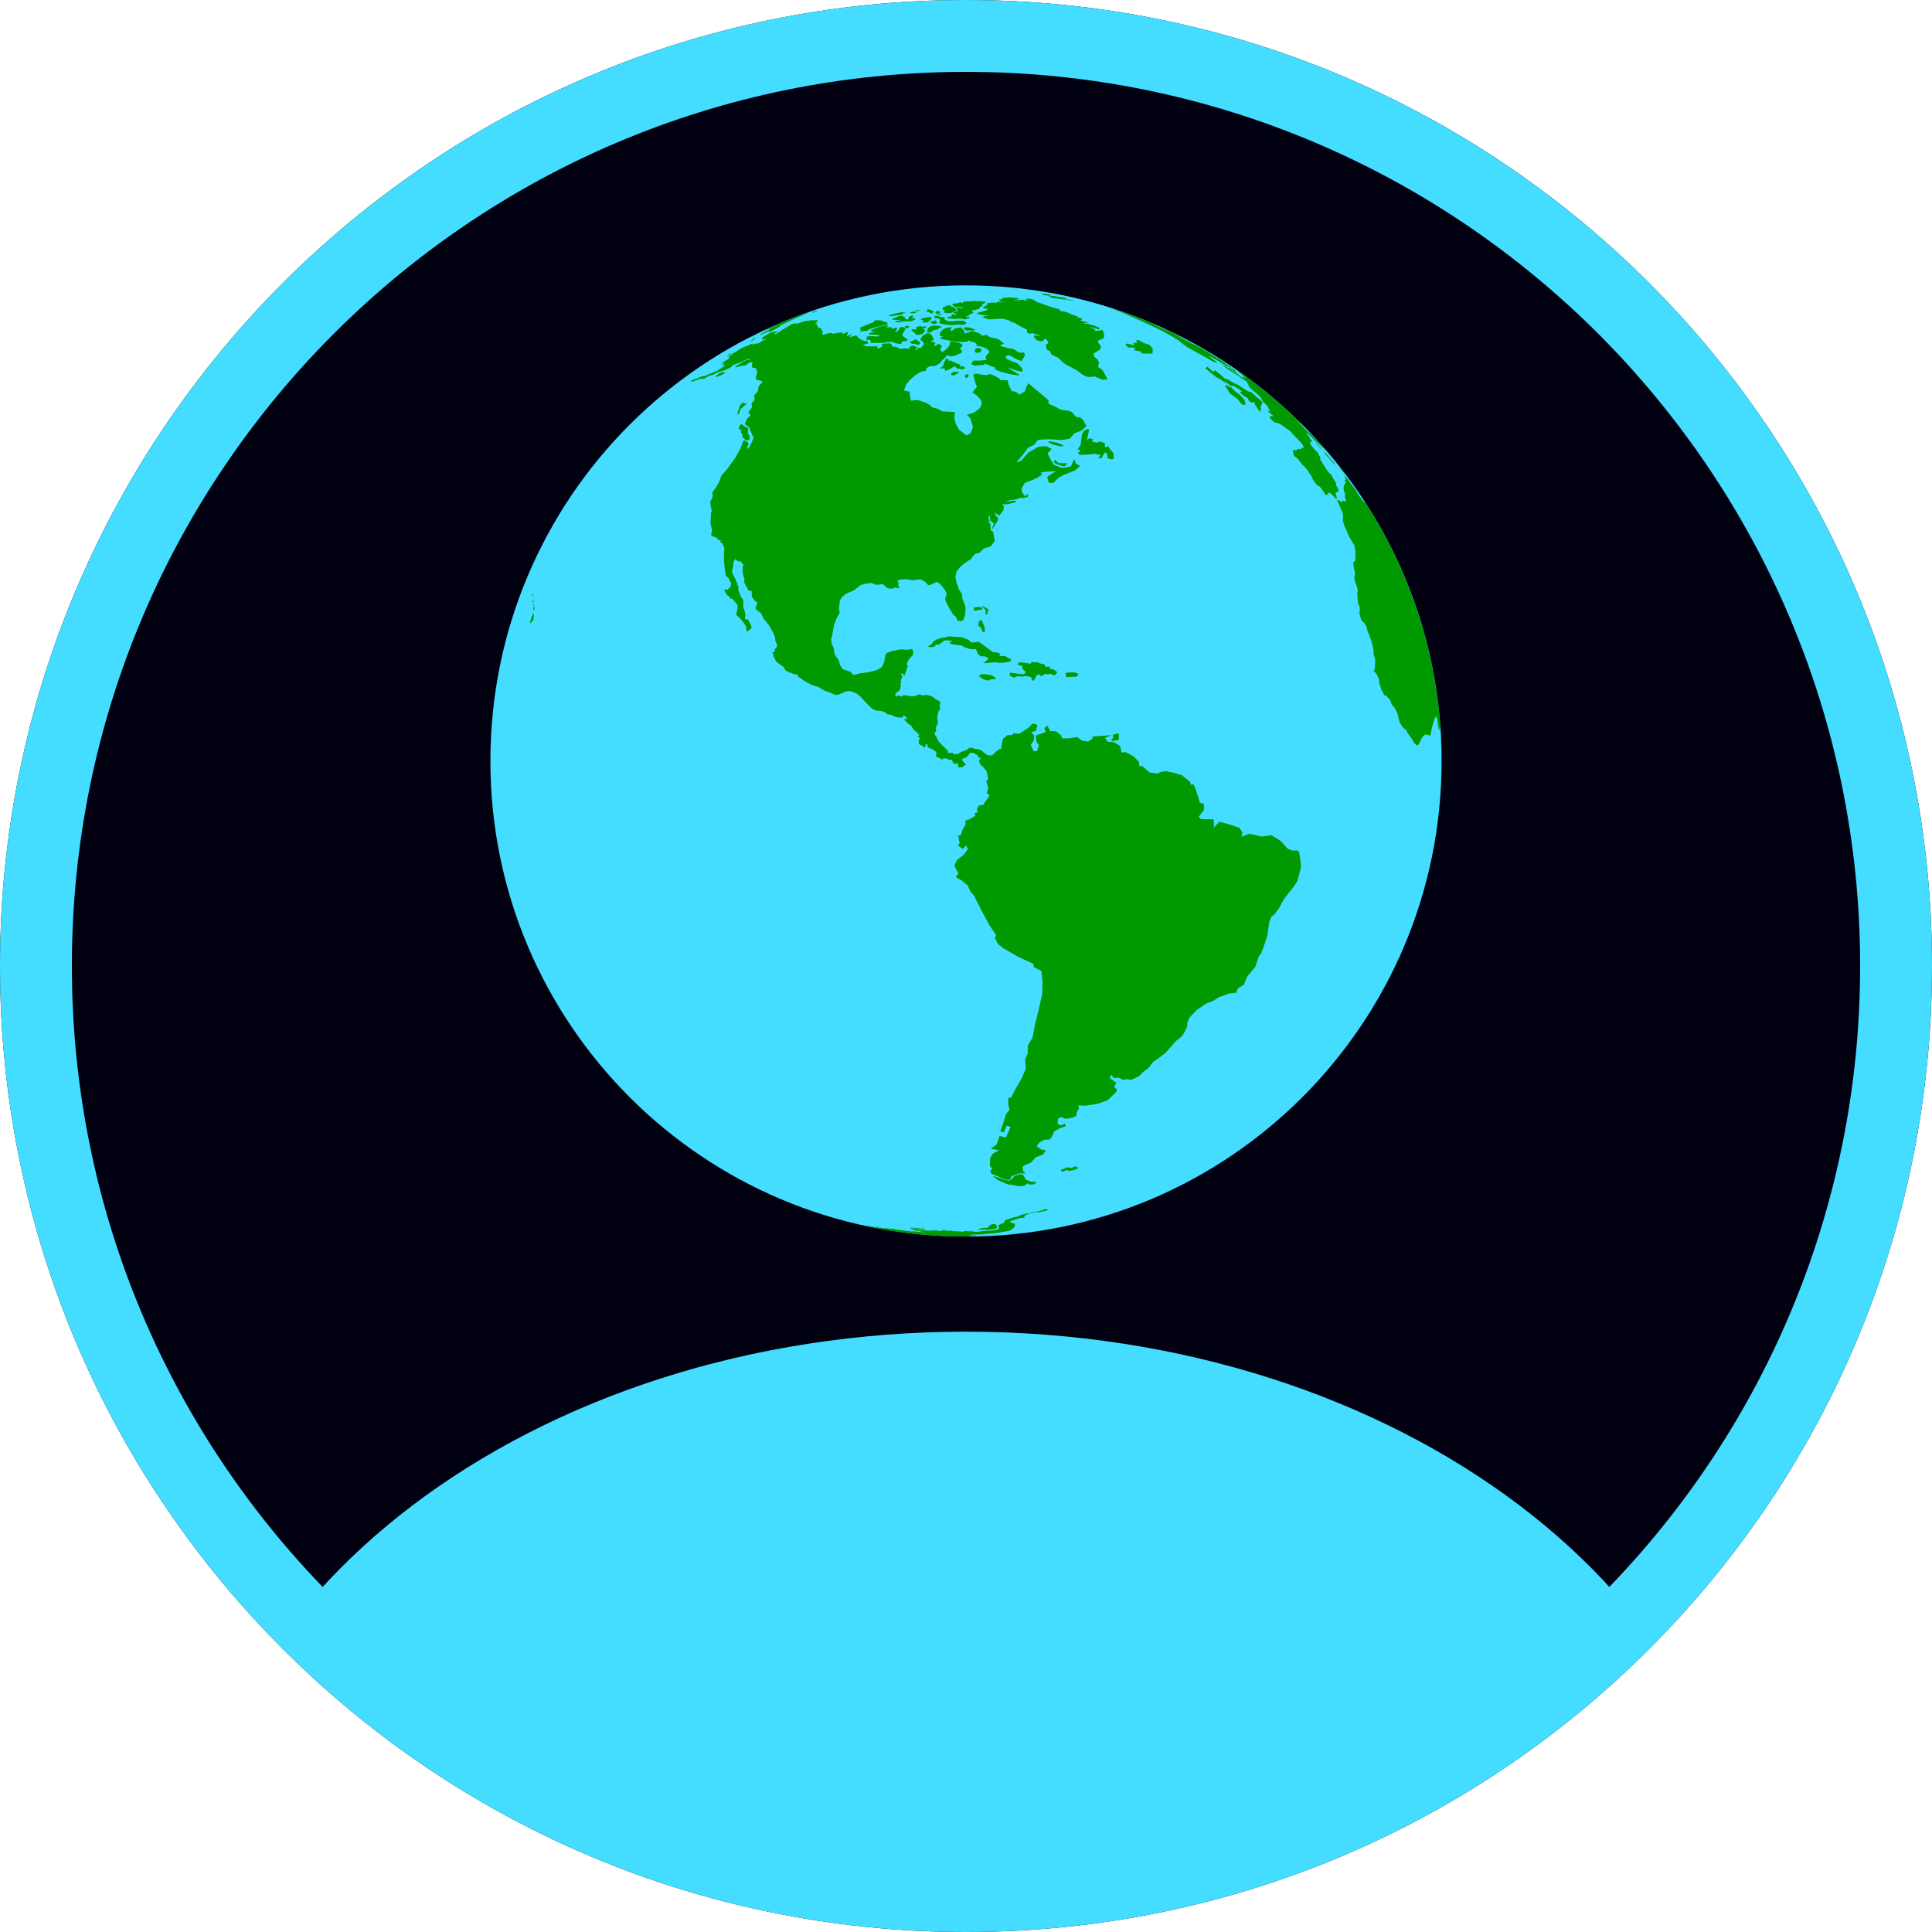
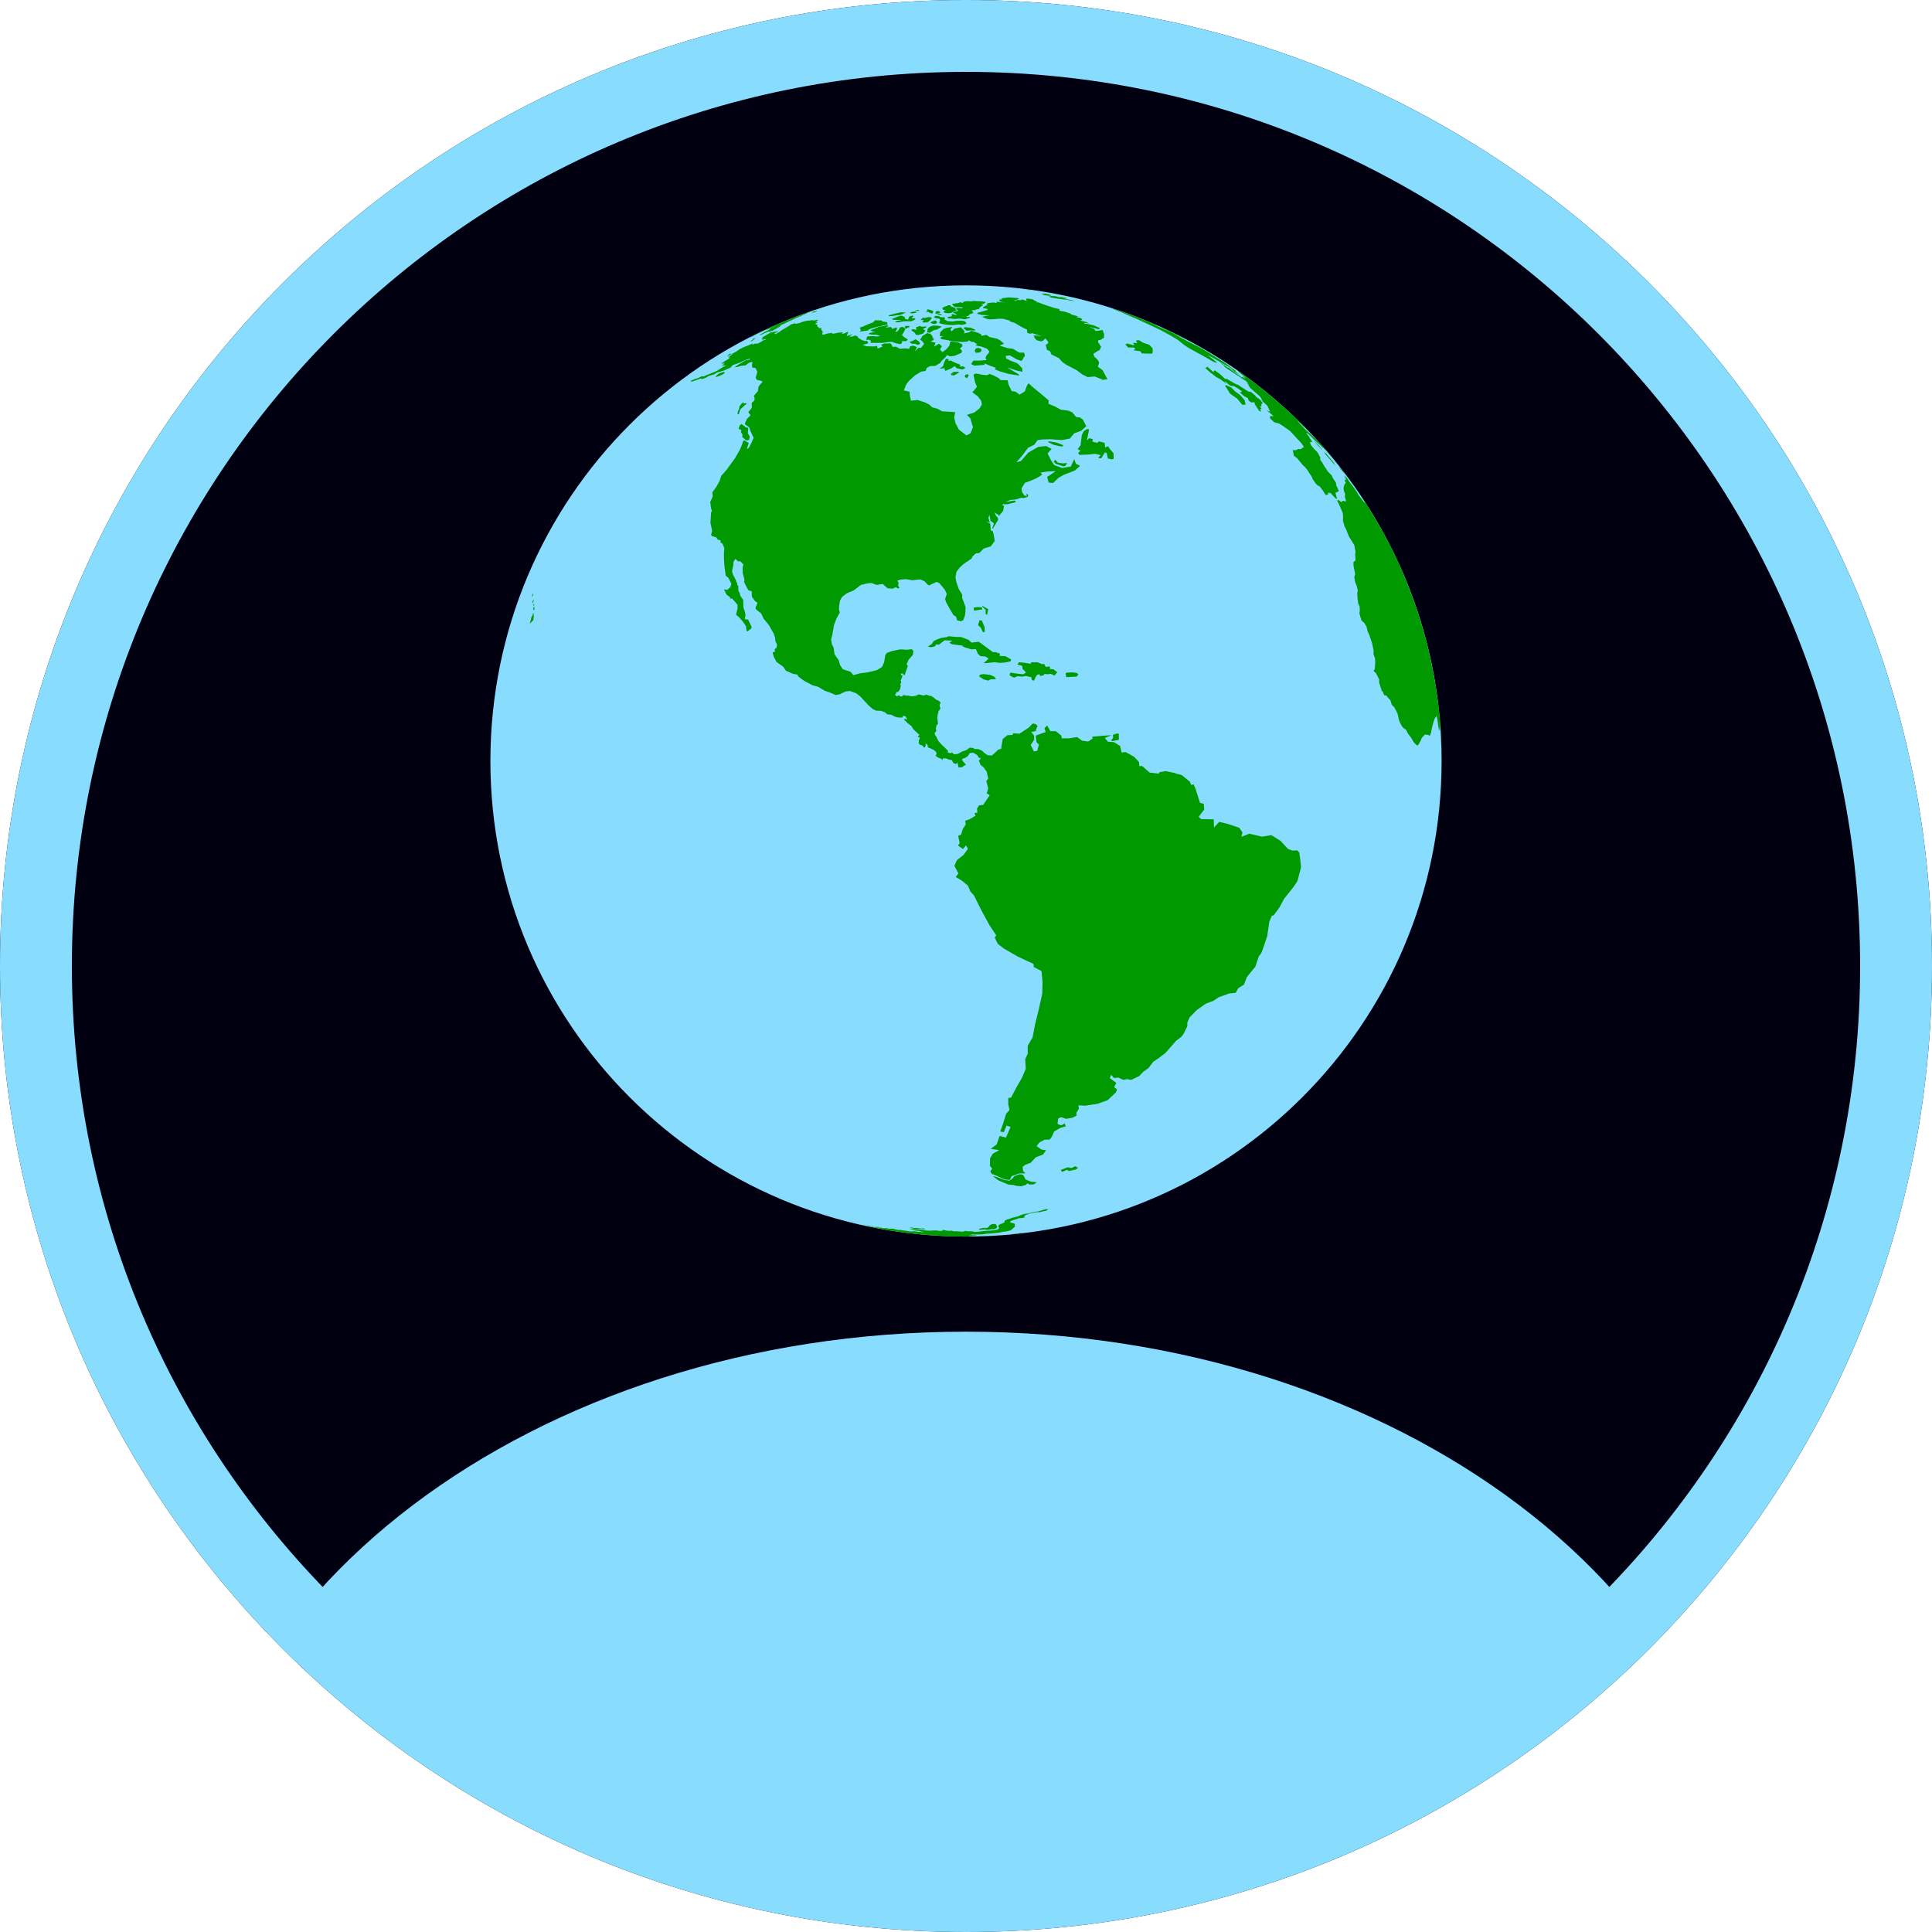
<svg xmlns="http://www.w3.org/2000/svg" viewBox="55 55 914 914">
  <clipPath id="inside-ring">
    <circle cx="512" cy="512" r="440" />
  </clipPath>
  <circle cx="512" cy="512" r="457" fill="#000010" />
-   <ellipse cx="512" cy="965" rx="370" ry="280" fill="#44ddff" clip-path="url(#inside-ring)" />
-   <circle cx="512" cy="512" r="440" fill="none" stroke="#44ddff" stroke-width="34" />
-   <circle cx="512" cy="415" r="225" fill="#44ddff" />
+   <ellipse cx="512" cy="965" rx="370" ry="280" fill="#88ddff" clip-path="url(#inside-ring)" />
+   <circle cx="512" cy="512" r="440" fill="none" stroke="#88ddff" stroke-width="34" />
+   <circle cx="512" cy="415" r="225" fill="#88ddff" />
  <path d="M525.6,639.5L524.7,639.6L523.9,639.7L522.9,639.7L521.5,639.8L521.1,639.8L521.1,639.8L521,639.7L522.4,639.7L523.7,639.7L524.7,639.6L525.4,639.5ZM528.4,639.4L528.1,639.4L528,639.4L528.8,639.4L530.5,639.2L531.7,639.1L532.9,639L533.9,638.8L535,638.7L536.2,638.5L536.6,638.5L538.1,638.3L538.6,638.3L538.6,638.3L538.5,638.4L537.3,638.5L536.4,638.7L535.3,638.8L534.8,638.8L534.8,638.8ZM469.9,635.3L471.4,635.6L472,635.6L472.3,635.7L472.2,635.8L470.8,635.6L469.1,635.3L468.5,635.1ZM466.3,634.8L468.6,635.3L468,635.2L466.7,635L464.9,634.6L464.9,634.6ZM489.3,636L490.7,636.2L491.9,636.1L493.1,636.6L492.2,636.5L490.9,636.4L489.4,636.3L488,636.3L486.6,636.1L485.4,635.8L485.9,635.7L487.5,635.9ZM526.7,635.6L526.5,636L526,636.2L525.4,636.5L523.9,636.6L522.5,636.8L521,636.8L521.8,636.5L520.3,636.7L518.9,636.8L518.1,636.6L518.2,636.3L519.7,636L520.6,635.9L522,635.9L522.6,635.5L522.9,635.2L523.3,634.6L524.4,634.1L525.7,634L526.2,634.3L526.3,634.6L526.6,635L526.7,635.3ZM462.1,634.4L462,634.4L462,634.3L462,634.3L462.7,634.5L463.3,634.6L463.9,634.7L465.3,635L466.1,635.1L466.6,635.2L467.9,635.4L469.2,635.6L470.2,635.7L471.3,635.9L472.5,636L473.5,636.1L473.7,636L474.3,636L475.9,636.3L476.6,636.3L476.8,636.2L478,636.4L479.1,636.7L480.3,636.9L480.6,636.8L482.4,637.1L483.9,637.3L485.4,637.5L486.5,637.6L487.4,637.5L488.9,637.7L490.3,637.8L491.9,638L491.8,637.8L490.7,637.6L489.8,637.3L488.4,637.2L487.3,637L486.5,636.7L485,636.2L486,636.3L487.5,636.5L488.8,636.5L490.3,636.7L491.8,636.9L492.6,637.1L494.2,637.2L495.4,637.2L496.7,637.1L498,637.1L499.3,637.3L500.7,637.3L501.2,636.8L502.4,637.1L503.8,637.3L505.1,637.2L506.2,637.5L507.7,637.5L509.1,637.6L510.4,637.7L511.2,637.5L511.7,637.3L512.8,637.5L514.3,637.5L515.4,637.6L516.1,637.8L517.6,637.7L518.8,637.6L520,637.4L521.4,637.3L523.1,637.2L524.6,637.1L525.9,636.9L526.8,636.7L527.4,636.4L527.6,636.1L527.6,635.8L527.4,635.5L527.3,635.2L527.3,635L527.5,634.6L527.9,634.3L528.8,633.9L529.7,633.6L530.2,633.2L530.3,632.8L530.4,632.4L531.5,631.9L532.6,631.6L533.9,631.1L535.2,630.8L536.7,630.4L537.8,629.9L538.9,629.5L540.2,629.2L541.8,629L543.1,628.6L544.5,628.3L546,628.1L547.5,627.7L548.8,627.3L550.2,627L550.8,627.3L549.8,627.8L547.8,628.2L546.8,628.5L545.8,628.4L544.4,628.6L543,628.9L541.6,629.3L540.5,629.7L539.8,630.1L539.5,630.5L539.9,630.9L538.6,631.2L537.1,631.3L536,631.7L534.8,632.1L533.5,632.5L532.9,632.9L533,633.3L533.5,633.5L534.4,633.7L535.1,634L535.2,634.3L535.1,634.6L535,634.9L535.2,635.1L535.1,635.4L534.2,636.1L534.1,636.3L533.7,636.6L533.5,636.8L532.7,637.2L531.7,637.4L530.7,637.6L529.2,637.8L528.4,638L527.4,638.2L525.6,638.4L524.2,638.5L522.9,638.6L521.5,638.7L520.5,638.9L519,639L517.5,639L516,639L514.5,639L514.7,639.2L516,639.2L516.8,639.3L517.2,639.4L516.2,639.5L514.8,639.5L513.6,639.5L513.5,639.6L513.5,639.7L514.3,639.8L514.3,639.8L515.1,639.9L516.4,639.9L517.4,639.9L518.1,639.9L519,639.9L520.2,639.8L521,639.8L521,639.8L513.2,640L505.3,639.9L497.5,639.5L489.6,638.9L481.8,638L474.1,636.8L466.4,635.3ZM542.1,638L543.7,637.7L544.6,637.6L546,637.4L547.6,637.2L549.2,636.9L550.7,636.6L552.4,636.3L553.7,636.1L554.8,635.9L555.5,635.8L555.7,635.7L555.7,635.7L547.9,637.1ZM540.2,613L542.6,614L545.5,614.3L544.1,615.3L542,615.4L541.2,614.8L540.2,615.6L538.1,616.2L535.8,616L534.4,615.6L532.1,615.4L529.6,614.4L527.5,613.5L524.6,611.4L526.5,611.8L529.5,613L532.4,613.6L533.8,612.7L534.9,611.4L537.3,610.5L538.9,610.7L539.5,611.6ZM563.7,606.7L565,607.5L563.9,608.3L560.5,609L559.9,608.4L557.5,609.4L556.8,608.5L560.2,607.2L561.9,607.6ZM584.3,405L581.3,405.6L580.6,405.3L581.6,404.1L581.5,402.6L583.5,402L584.3,402.1ZM565.2,374.1L564.3,375.1L561.6,375.2L559.5,375.4L559.1,373.7L559.6,373.2L562.6,373.1L564.5,373.4ZM523.6,376.4L522.5,377L520.3,376.4L518.2,375L518.6,374.2L520.2,373.9L521.1,374L523.6,374.3L525.6,375.3L526.2,376.3ZM539.3,368.5L542.5,369L543,368.3L545.8,368.3L548,369.2L549,369.1L549.7,370.5L551.7,370.3L551.7,371.5L553.3,371.6L555.2,373L553.9,374.6L552.1,373.8L550.5,374L549.2,373.8L548.6,374.5L547.2,374.8L546.6,373.9L545.4,374.5L544.1,377.1L543.1,376.6L542.9,375.4L540.4,374.8L538.6,375.1L536.4,374.9L534.7,375.6L532.6,374.5L532.9,373.2L536.3,373.7L539.1,374L540.4,373.1L538.7,371.4L538.6,370L536.3,369.4L537.1,368.3ZM306.1,349.5L305.8,350.1L305.7,349.4L306.1,348.4L306.4,347L306.6,346.6L307,346.1L307.1,345.3L307.3,345L307.4,345.1L307.5,345.9L307.6,346.3L307.5,346.9L307.3,348.3L307.2,348.5L306.6,349.1ZM307.6,343.5L307.2,343.6L307.4,342.7L307.4,342.4L307.5,342.1L307.7,341.9L307.8,342.4L307.9,343.1ZM307.8,341.2L307.6,341.6L307.2,341.2L307.4,340.8ZM307.2,340.2L307.1,340.4L307.1,340.3L306.9,340L307.1,339.1L307.1,339L307.5,338.6L307.5,338.9ZM307,337L306.7,337.3L306.8,336.4L306.9,336.2L307.2,335.9L307.3,336.1ZM513.2,357.7L514.6,359L518,358.6L519.3,359.5L522.4,361.8L524.7,363.5L525.9,363.5L528.1,364.2L527.9,365.3L530.6,365.4L533.4,367L533,367.9L530.6,368.4L528.1,368.6L525.6,368.3L520.3,368.8L522.7,366.6L521.2,365.6L518.8,365.4L517.6,364.3L516.7,362.1L514.6,362.2L511.2,361.2L510.1,360.4L505.4,359.8L504.1,359.1L505.5,358.1L501.9,357.9L499.3,359.9L497.8,359.9L497.3,360.8L495.4,361.2L493.9,360.9L495.8,359.7L496.7,358.3L498.3,357.5L500.2,356.8L502.9,356.4L503.8,356L506.9,356.3L509.8,356.4ZM520.9,353.9L520,354.1L519,351.9L517.7,350.8L518.4,348.4L519.5,348.6L520.8,351.7ZM519.7,343.3L515.8,343.9L515.6,342.5L517.2,342.2L519.5,342.3ZM522.5,343.2L522,345.9L521.3,345.4L521.3,343.5L519.7,342L519.7,341.6ZM687.9,274.8L689.9,277.3L690.6,278.2L691.9,279.9L691.2,279L691,278.9L690.1,278L688.8,276.3L688.8,276.1L688.3,275.3ZM681.3,268.5L683.1,270.4L686.4,274.4L686.2,274.4L687,275.6L686.4,274.9L683.3,271.3L681.8,269.7L682,269.7ZM678.8,265.7L680.8,268L680.3,267.6L678.5,265.8L677.5,264.6L676.5,263.3ZM555.5,273.9L557.5,274.2L559.9,274.1L559,275.4L558.1,275.6L554.4,274.4L553.5,273.4L554.2,272.5ZM558,266.1L556.8,266.2L553.4,265.4L550.7,264.1L551.5,263.8L554.9,264.4L557.8,265.5ZM409.4,263.1L408.1,263.4L406.1,261.7L406.3,260.6L405.5,259.4L405.8,258.6L404.4,257.8L405,256.2L405.7,255.6L406.9,256.4L407.6,257L409,257.5L408.9,258.6L408.8,260L409.7,261.5ZM569.7,260.8L569.2,263.4L570.3,262.3L572.1,262.8L571.7,263.9L574.1,264.5L574.9,263.8L577.6,264.5L577.8,266.7L579.2,266.1L580.2,267.6L581.8,269.4L581.9,272.1L580.9,272.3L579.1,271.9L578.6,269.4L577.7,269L576,271.8L574.5,271.8L575.7,270.3L573.1,269.7L570.5,270L565.7,270.2L565,269.3L566.2,268.2L564.8,267.5L566.2,265.6L566.8,260.8L567.6,259.1L569.1,258L570.2,258.1L570.1,258.9ZM406.9,245.8L408.4,245.8L405.2,248.7L404.5,251L403.9,250.9L404.1,249.6L404.7,248.3L404.8,247.3L405.7,246.1L406.6,245.3ZM643.8,244.3L644.3,246.4L642.7,246.5L640.3,243.6L636.9,241.2L635.5,238.9L634.6,237.6L635.1,237.2L637.6,238.4L639.4,240.2L641.7,241.9ZM638.9,230.3L641.6,232.3L639.9,231.4L638.5,230.5L637.4,229.3ZM395.2,232.9L393.4,233.4L393.9,232.7L395.3,231.6L396.9,231.1L397.7,230.9L397.9,231.2L397.2,232ZM626.1,228.4L629.1,231.1L629.2,230.5L629.7,230.2L632.2,232L634.6,234.3L635.3,234.2L639.8,236.8L640.6,237L644.4,239.5L645.8,240.3L646.8,240.4L648.7,242L649.4,242.9L651.1,244L652.4,245.7L651.8,246.1L651.7,247.4L650.9,247L651.9,248.5L651,248.5L651.7,249.7L650.7,249.4L648.6,246.2L648.5,245.3L647,245.4L645.7,244.5L645.4,243.4L643.4,242.3L641.5,240.6L642.7,240.3L640.9,238.9L638.6,237.6L637.4,237.6L636.4,237L635.2,235.9L634.2,235.3L635.3,236.6L632.3,234.4L630.4,233.4L627.3,231L625.1,229L625.8,228.9ZM399.5,223.4L398.9,223.6L399.5,223L400.3,222.3L401,222.3L400.8,222.6ZM513.3,232.6L512.6,233.8L511.8,233.6L511.3,232.9L511.4,232.8L512.1,232.1L512.9,232.1ZM508.6,231.3L506.4,232.6L505.1,232.5L504.8,231.9L506.2,230.9L508.6,230.9ZM412.6,214.7L411.9,215.2L412.3,215.1L411.4,215.8L410.9,216.3L410.5,216.4L409.8,216.6L410.5,216.1L411.2,215.7L411,215.5L411.3,215.3ZM503.7,224.9L503.8,225.8L504.7,225.5L505.6,226L507.3,226.8L509.2,227.5L509.3,228.5L510.6,228.3L511.8,229.1L510.3,229.8L507.6,229.2L506.7,228.2L504.8,229.4L502.2,230.5L501.8,229.2L499.4,229.4L501.1,228.3L501.6,226.6L502.5,224.7ZM593.8,215.9L595.7,217.1L598.7,218.1L600.3,219.8L600.3,221.8L600.1,222.3L598.5,222.3L595.1,222.2L594.6,221.2L591.2,220.7L592.2,220L591.3,219.4L588.7,219.4L587.4,218L588.2,217.5L591.6,218.4L591.1,217.1L593,217.4L592.4,216.1ZM518.3,221.8L516.6,221.9L516.1,220.9L516.7,219.8L518,219.6L519.2,220.1L519.3,220.9L519.2,221.2ZM736.8,424.7L736.8,423.7L736.9,420L736.9,418.7L737,417.3L737,414.3L737,411.4L736.9,410.9L736.8,406.3L736.7,403.2L736.5,400.8L736.4,400.4L736.3,398.8L736.2,398.4L736.1,397.3L736.1,399.2L736,399.2L736,400.3L735.8,400.7L735.4,398.5L735.1,395.9L734.6,393.7L734.3,394.2L733.8,394.7L733.5,395.6L733.1,396.8L732.3,399.9L732,401.6L731.4,403.2L730.5,402.5L730.1,402.8L729.4,402.4L728.8,402.8L727.6,404.1L727,405.6L725.9,407.5L725.7,407.5L725.4,407.7L724,406.4L722.5,403.9L721.2,402.2L720,400L719.5,399.9L718.3,398.7L717.3,396.9L716.8,395.5L716.2,392.7L715.2,390.7L714.4,389.3L713.9,389L713.4,388.3L712.9,386.7L712.5,385.9L711.9,385.4L710.8,384L710,384L709.4,383L709.3,382.4L708.6,381.7L708.4,380.9L707.5,378.1L707.4,376.3L706,373.5L704.8,372.4L705.4,371.5L705.6,368.6L705.5,366.5L704.8,364.5L704.8,362.5L704,358.9L702.7,355.2L701.9,353.4L701.5,351.5L700.5,349.8L699.1,348.5L698.6,346.9L698.1,345.1L698.3,343.9L698.2,341.9L697.6,340.7L697.2,337.9L697.1,335.3L697.4,334.6L696.9,332.4L696.1,330.4L695.7,328.1L696.1,326.5L695.3,322.5L695.3,320.9L696.3,320.1L696.1,317.3L696.3,316.2L695.7,312.9L693.1,308.7L691.9,305.6L691,303.8L690.3,301.2L690.4,299.3L690.2,297.6L688.6,293.9L687.6,291.8L688.2,291.5L689.6,292.6L690.2,291.9L691.5,292.2L691.8,292.1L691.2,289.9L691.4,288.8L690.8,287.3L690.6,285.9L690.9,284.6L691.3,283.6L691.8,283.8L691.1,282.2L691.2,281.7L691.8,282.3L691.8,281.8L690.9,280L691.1,280.1L692.3,281.7L691.4,280.2L691.9,280.7L693.1,282.5L694.1,283.9L694.7,284.6L696.7,287.4L697.8,289.3L699,290.9L699,290.8L700,292.2L700.3,292.5L700.9,293.1L700.7,292.6L700.9,292.8L701.4,293.5L701.4,293.5L705.5,300.2L709.4,307L713.1,314L716.5,321.1L719.6,328.3L722.5,335.6L725.2,343L727.5,350.4L729.7,358L731.5,365.6L733.1,373.3L734.4,381.1L735.5,388.9L736.3,396.7L736.8,404.5L737,412.4L736.9,420.2ZM675.5,260.5L674.8,259.7L674.3,259.2L672.5,257.5L672.3,257.2L671.2,256.3L670.3,255.3L670,255.2L671.3,256.5L670.4,255.7L669.4,254.7L669.4,254.7L669.1,254.3L668.8,254.2L669.9,255.5L671.3,256.8L672.1,257.7L673.4,259L674.7,260L676.8,262.1L678.7,264L678.4,263.6L678.9,264.2L679.5,264.8L680.2,265.5L680.3,265.7L680.3,265.7L682,267.6L682,267.6L683.8,269.7L684,270L684,270L687,273.6L688.3,275.2L688.6,275.7L687.9,274.7L686.5,273L686,272.3L684.6,270.7L683.5,269.4L683.3,269.2L682.2,268L681.9,267.8L681,266.8L680.9,266.9L679.9,265.9L678.2,264.4L676.7,263L674.1,260.4L673.8,260.2L672.8,259.6L673.2,260.2L674.4,261.7L674.5,262.1L675.9,264.1L674.7,264.1L675.2,265.6L676.7,267.4L678.3,269L679.6,271.4L679.6,272.6L680.4,273.6L681.5,275.5L683.3,278.2L684.9,279.8L685.7,281.4L687.1,283.5L687.1,284.5L688.4,287.2L687.6,287.8L686.8,288.1L687.1,289.5L687.6,290.9L687,290.9L686,289.9L684.4,288.2L683.2,288.1L683.4,289.1L682.6,288.9L682.3,289.4L680.7,286.9L679.2,285L678.5,284.8L677.4,283.7L676,281.7L675.5,280.4L674.6,279.1L673.4,277.2L672.3,275.9L671.2,274.9L670.4,273.9L668.6,271.7L667.1,270.6L666.6,267.9L668.1,268L669.1,267.4L670.4,267.5L670.8,267.1L671.9,266.5L670.6,264.6L665.3,258.9L661.8,256.4L659.9,255.3L657.9,254.8L655.8,252.9L655.9,251.8L657.6,251.9L654.2,249.1L655.9,249.8L654.6,247L652.3,244.8L651.9,244L651.6,243.3L650.9,242.4L646.5,238.6L645.5,237.1L645.7,236.9L645.1,236.4L645,236L645.7,236.4L644.2,235.1L642.9,234.3L641.1,233L639.3,231.9L636,229.7L635.1,229.1L634.1,228.3L634,227.9L633.1,227.3L632.1,226.4L633.8,227.5L634.9,228.3L635.8,228.9L636.3,229L637.5,229.9L637.2,229.8L639.5,231.5L641.1,232.5L642.3,233.4L643.1,233.6L644.2,234.4L643.6,233.7L642.6,232.9L643.7,233.4L644.7,234L643.6,233.1L641.8,231.6L640.4,230.4L640.6,230.5L641.4,231L641,230.7L639.6,229.7L638,228.6L635.4,226.9L633,225.3L630.7,223.9L629.2,222.9L629.8,223.3L629.8,223.3L636.4,227.5L642.9,232L649.2,236.7L655.3,241.6L661.3,246.7L667.1,252L672.7,257.5ZM625.5,220.7L624.1,219.9L623.7,219.7L623.7,219.7ZM621.1,218.2L622.2,218.8L620.6,218L619.9,217.6L616.5,215.8L613.6,214.4L611.4,213.3L608.9,212.1L604.3,209.8L603.3,209.4L601.9,208.8L600.8,208.4L602.4,209.2L605.2,210.5L607.3,211.4L610.6,213L614.1,215L619.1,217.6L621.3,218.7L622.9,219.5L626.9,221.9L628,222.6L633.6,226.1L636.8,228.3L636.8,228.4L639.4,230.3L639.7,230.8L636.7,228.8L633,226.7L628.3,224L626.3,223L630.1,225.9L630.8,226.7L628.9,226.1L625.3,224L617.3,219.6L615.2,218.2L612.5,216L608.9,213.8L603.9,211.1L596.7,207.7L593.7,206.3L588.6,204.1L586.5,203.2L586.2,203L582.8,201.7L582.3,201.5L580.9,200.9L582.1,201.2L583.7,201.7L585.3,202.3L583.6,201.7L583.8,201.8L583.8,201.8L591.2,204.4L598.5,207.3L605.7,210.4L612.8,213.8L619.8,217.5ZM439.3,202.1L439.3,202.1L435.4,203.4L435.9,203.3L438.5,202.4L439.8,201.9L437.5,202.8L437,203.1L434.4,204.3L432.5,205.1L432.5,205.1L429.2,206.6L425.2,208.5L422.9,209.5L421.9,210L424.6,208.8L423.8,209.6L420.4,211.5L418.9,212L418.6,211.8L415.1,213.4L414.4,213.6L414.6,213.3L415.9,212.6L417.2,211.8L418.7,211.1L419.5,210.6L419.3,210.5L420.7,209.9L421.9,209.4L421.4,209.5L419.6,210.3L418.3,210.8L418.3,210.8L417.1,211.2L417.8,210.8L415.7,211.8L412.6,213.3L411.5,213.9L410.1,214.6L409.3,215L410.7,214.2L409.5,214.7L409.5,214.7L416.6,211.2L423.7,208L431,205.1L438.4,202.4ZM490.4,217.6L489.2,218.2L487.7,217.6L486.5,217.7L485.2,216.8L486.7,216.3L488.1,215.5L489.1,216.1L489.7,216.5L489.9,216.8ZM441.8,202L439.2,202.8L439.3,202.6L440.5,202.2ZM441.8,202L441.9,201.9L441.7,202.1L440.4,202.7L439.9,202.8L439.2,202.9L439.2,202.8ZM497.6,217.1L496.9,219L499.2,217.6L500.6,218.8L499.7,220.3L500.8,221.6L502.7,220.2L504.1,218.6L504.6,216.5L506.4,216.7L508.4,217L510.2,217.9L510.3,218.8L509.1,219.9L510.1,220.9L509.9,221.9L506.7,223.3L504.5,223.6L503,223L502.3,224L500.5,225.7L499.8,226.7L497.5,228.1L495,228.2L493.4,229.1L492.9,230.5L490.8,230.8L488,232.5L485.1,235.1L483.7,236.9L482.6,239.7L485.3,240.3L485.5,242.6L486,244.6L489,244.2L492.7,245.4L494.6,246.4L496,247.7L498.6,248.4L500.8,249.6L504.5,249.8L506.9,250L506.4,252.4L507,255.1L508.6,258.2L512.2,261L514.1,260L515.3,257.1L514,252.8L512.4,251.3L516,250.1L518.4,248.2L519.5,246.4L519.2,244.6L517.6,242.5L515,240.6L517.2,238L516.3,235.9L515.5,232.2L516.7,231.7L519.9,232.3L521.8,232.5L523.2,231.9L525,232.6L527.5,233.9L528.3,234.8L531.7,234.9L532.1,236.9L533.6,240L535.5,240.3L537.3,241.7L539.8,240.2L540.8,237.5L541.6,236.3L543.9,238.4L547.7,241.5L551.1,244.4L551,246L554.3,247.4L556.8,248.8L560.5,249.3L562.2,250L564.1,252.3L565.9,252.5L567.3,253.5L568.9,256.6L567.7,257.7L566.5,258.8L563.2,260L561.1,262.5L557.3,263.2L552,262.8L548.3,262.9L545.9,263.2L544.3,265.4L541.4,266.8L538.4,270.8L535.8,273.7L538,273.1L541.5,269.1L546.2,266.4L549.9,266L552.5,267.4L550.6,269.5L552.2,272.7L553.7,275L557.5,276.4L561.6,275.7L563.2,272.2L564,274.4L566,275.4L563.5,277.6L558.1,279.7L555.7,281.1L553.2,283.5L551.1,283.3L550.4,280.6L554.5,277.9L550.2,278.1L547.3,278.6L548,279.6L545.4,281.2L542.7,282.4L539.9,283.4L538.6,285.5L538.3,286.1L538.5,287.8L539.7,289.5L540.9,289.6L540.4,288.4L541.4,289.1L541.3,290L539.4,290.6L538,290.5L535.9,291.2L534.7,291.4L533,291.5L530.6,292.5L534.9,291.8L535.8,292.5L531.8,293.5L529.9,293.6L530,293.1L529.1,294.1L530,294.2L529.6,296.6L527.5,299.2L527.3,298.4L526.6,298.2L525.5,297.4L526.3,299.2L527,299.8L527.2,301L526.3,302.4L524.7,305.1L524.4,305L525.2,302.6L523.6,301.4L523.1,298.6L522.6,300L523.3,302.2L521.4,301.7L523.5,302.7L523.7,306L524.6,306.2L525,307.4L525.6,310.9L523.7,313.5L520.4,314.5L518.3,316.6L516.7,316.8L515.1,318.2L514.6,319.3L511,321.7L509.1,323.4L507.5,325.5L507,328.1L507.5,330.6L508.6,333.7L510.2,336.3L510.2,337.9L511.8,342.2L511.7,344.7L511.5,346.2L510.7,348.4L509.6,348.9L507.8,348.5L507.3,346.8L506,345.9L504.1,342.7L502.6,339.9L502.1,338.4L502.9,336L502,334L499.4,330.9L498.1,330.3L494.6,331.9L494,331.7L492.4,330L490.4,329.1L486.5,329.5L483.6,329L481,329.2L479.5,329.7L480.1,330.7L479.9,332.2L480.6,333L479.9,333.4L478.7,332.8L477.3,333.5L474.9,333.3L472.6,331.3L469.6,331.7L467.3,330.8L465.2,331L462.3,331.7L458.9,334.3L455.4,335.8L453.4,337.4L452.4,339.1L452,341.6L451.9,343.4L452.3,344.7L452.3,344.7L452.3,344.7L450.6,347.9L449.6,350.6L448.7,355.6L448.2,357.5L448.5,359.6L449.4,361.5L449.8,364.5L451.8,367.4L452.4,369.6L453.7,371.6L457.4,372.8L458.7,374.4L462,373.5L464.8,373.2L467.6,372.6L469.9,372L472.3,370.5L473.3,368.2L473.8,365L474.5,363.9L477,363L480.9,362.2L484.1,362.4L486.3,362.1L487.1,362.9L486.9,364.8L484.9,367L483.9,369.3L484.5,370L483.9,371.7L482.9,374.6L482,373.6L481.2,373.7L481.2,374.3L481.9,374.3L481.8,375.3L481.1,377L481.4,377.6L480.9,379L481.2,379.4L480.7,381.3L479.9,382.3L479.2,382.4L478.4,383.8L479.6,384.5L479.9,383.9L481,384.4L481.4,384.6L482.3,383.9L483.3,383.9L483.7,384.2L484.2,384L486,384.4L487.7,384.3L488.9,383.9L489.4,383.5L490.6,383.7L491.5,384L492.5,383.9L493.2,383.6L494.9,384.2L495.5,384.2L496.7,385L497.7,385.9L499.1,386.5L500.1,387.5L499.7,387.9L499.5,388.8L499.9,390.2L499,391.5L498.6,393.1L498.4,394.8L498.6,395.8L498.7,397.6L498.1,398L497.7,399.7L498,400.7L497.2,401.7L497.3,402.7L497.9,403.4L498.9,405.5L500.3,407.1L502.1,408.8L503.5,410.2L503.4,411.1L505,411.3L505.3,410.9L506.4,411.9L508.3,411.6L510,410.6L512.3,409.8L513.7,408.7L515.8,408.9L515.6,409.3L517.8,409.4L519.5,410.1L520.8,411.3L522.3,412.3L524.3,412.4L527.2,409.7L528.7,409.2L528.8,407.9L529.4,404.6L531.6,402.8L534,402.7L534.3,401.9L537.3,402.1L540.3,400.1L541.7,399.2L543.5,397.3L544.9,397.5L545.9,398.5L545.2,399.8L545.1,400.8L542.9,401.3L544.2,403L544.2,405.1L542.6,407.4L544.1,410.5L545.7,410.2L546.5,407.3L545.3,406L545,403L549.7,401.3L549.1,399.5L550.4,398.2L551.9,400.9L554.5,400.9L557.1,403L557.3,404.3L560.6,404.3L564.6,403.7L566.9,405.4L569.8,405.8L571.8,404.5L571.8,403.5L576.4,403.1L580.8,402.8L577.7,404.1L579.1,405.9L582,406.1L584.9,407.9L585.6,411L587.5,410.8L589,411.6L591.5,413L593.8,415.4L594,417.4L595.4,417.4L597.4,419.2L598.9,420.5L603.2,421L603.6,420.3L606.5,419.8L610.3,420.6L611.5,421L614.1,421.7L617.9,424.8L618.5,426.3L619.7,426.1L620.6,428.2L622.7,434.8L624.5,435.3L624.7,438L622.1,441.4L623.2,442.5L629.2,442.6L629.3,446.5L631.8,443.8L635.9,444.8L641.3,446.6L642.8,448.8L642.3,450.9L646,449.4L652,450.8L656.5,450.1L660.8,452.8L664.3,456.6L666.4,457.4L668.8,457.3L669.7,458.4L670.3,463.1L670.5,465.3L668.8,471.8L667.1,474.4L662.5,480.2L660.1,484.6L657.5,488.1L656.7,488.2L655.5,491.1L654.5,497.9L652.6,503.5L651.7,505.9L650.5,507.5L648.9,512.3L644.9,517.2L643.5,520.8L640.8,522.5L639.6,524.7L636.5,525L631.5,526.8L629,528.5L625.5,529.8L621.2,532.8L617.8,536.3L616.7,538.8L616.7,540.5L615.1,543.8L614,545.4L611.4,547.4L606.4,553.1L603,555.7L600.6,557.3L598.3,560.3L595.8,562.1L593.9,564.1L590.1,565.9L588.2,565.5L586.5,565.9L584.1,564.8L582,565L580.7,563.5L580,565L583.1,567.3L582.1,569.3L583.5,570.4L582.9,571.8L579,575.5L574.2,577.2L568.3,578.1L565.2,577.9L565.4,579.5L564.2,581.5L564.3,582.8L562.3,583.8L559.3,584.3L556.9,583.5L555.6,584.2L555.3,586.7L557,587.4L558.7,586.5L559.2,587.8L556.4,588.7L553.7,590.3L552.6,592.8L551.6,594.1L549.1,594.2L546.7,595.5L545.4,597.2L547.6,598.8L549.9,599.2L548.4,601.2L545,602.5L542.6,605.1L540.1,606L538.8,607L539,609L540.2,610.1L539.3,610.1L537.2,610.1L535.9,610.6L533.6,611.4L532.8,613.1L531.8,613.2L529.3,612.6L526.9,611.4L524.1,610.3L523.5,609.1L524.4,607.9L523.3,606.5L523.4,602.9L524.7,600.8L527.7,599.1L523.7,598.5L526.5,596.4L527.9,592.4L530.9,593.2L533.1,588.1L531.2,587.5L529.9,590.6L528.2,590.3L529.5,586.7L531,581.9L532.6,580.1L532,577.5L532,574.4L533.3,574.3L535.7,569.7L538.4,565L540.3,560.6L540,556.1L541.2,553.5L541.2,549.7L543.5,545.8L544.7,539.5L546.4,532.6L548.1,525L548.2,519.4L547.7,514.4L544.1,512.5L543.9,511L536.6,507.6L530,503.8L527.1,501.6L525.6,498.6L526.3,497.5L523.1,492.7L519.4,485.9L515.7,478.5L514.1,476.8L512.9,474L509.9,471.5L507.1,469.9L508.4,468.2L506.5,464.6L507.7,461.9L510.8,459.5L512.9,456.6L512,454.9L510.6,456.7L508.2,455L509,453.9L508.3,450.4L509.7,449.8L510.4,447.4L511.9,444.9L511.6,443.3L513.8,442.5L516.5,440.9L516,439.7L517.4,439.4L517.2,437.5L518.2,436L520.1,435.8L521.8,433.3L523.2,431.2L521.8,430.3L522.5,428L521.6,424.5L522.5,423.4L521.8,420.1L520.3,418L518.9,416.9L518.1,414.8L519.1,413.7L518.1,413.5L517.3,412.2L515.4,411.1L513.7,411.3L512.9,412.7L511.4,413.7L510.5,413.8L510.1,414.6L512,416.8L510.9,417.3L510.4,417.9L508.5,418.1L507.9,415.7L507.4,416.4L506.1,416.1L505.3,414.6L503.7,414.3L502.7,413.8L501,413.8L500.9,414.7L500.5,414.1L498.4,413.2L497.6,412.4L498.1,411.7L497.9,410.8L496.9,409.9L495.3,409.1L494,408.6L493.8,407.4L492.8,406.7L493,407.8L492.2,408.8L491.4,407.7L490.1,407.3L489.6,406.5L489.7,405.3L490.2,404L489.1,403.5L490,402.7L488.7,401.5L487,399.9L486.2,398.5L484.6,397.3L482.7,395.5L483.2,394.9L483.8,395.5L484.1,395.2L483.5,394L482.3,393.6L481.9,394.5L479.7,394.4L478.3,394L476.8,393.2L474.7,392.9L473.7,392L471.8,391.3L469.5,391.2L467.8,390.4L465.9,388.7L461.9,384.4L460.1,383L457.2,381.9L455.1,382.1L452.1,383.5L450.3,383.8L447.8,382.7L445.2,381.8L442,379.9L439.4,379.2L435.6,377.2L432.8,375.2L432.1,374.1L430.2,373.8L426.8,372.3L425.6,370.5L422.3,368.1L421,365.6L420.5,363.6L421.6,363.3L421.5,362.2L422.4,361.3L422.6,360L421.8,358.2L421.7,356.7L421,354.7L418.8,350.8L416.2,347.6L415.1,345.2L412.8,343.4L412.4,342.5L413.4,340.2L412.1,339.3L410.7,337.3L410.6,334.7L409.1,334.3L407.9,332.2L407,330.3L407.2,329.2L406.4,326.3L406.3,323.5L406.7,322.1L405.2,320.5L404.2,320.6L402.9,319.4L402,320.8L401.9,322.6L401.3,325.3L401.8,326.9L403.2,329.6L403.4,330.5L403.8,330.8L403.8,332L404.3,332L404.3,334.4L404.9,335.5L405.2,336.8L406.6,338.8L406.7,342.4L407.3,344.1L407.7,345.9L407.4,347.9L408.9,348.1L409.8,349.9L410.6,351.7L410.4,352.3L408.8,353.6L408.2,353.6L407.9,351.2L406.3,348.9L404.5,346.9L403.2,345.8L403.9,343.1L403.9,341.1L402.8,339.8L401.2,338L400.7,338.4L400.2,337.4L398.7,336.3L397.6,334L397.9,333.8L399,334.1L400.5,332.8L401,331.2L399.6,328.4L398.3,327.3L398,324.9L397.7,322.5L397.5,319.5L397.5,316.2L397.7,314.4L396.8,312.2L395.8,311.6L395.9,310.6L394.5,310.3L394,309.3L391.8,308.6L391.4,308L391.9,306.1L391.1,302.4L391.4,297.5L391.8,296.7L391.4,295.5L391,292.5L392.2,289.8L392,287.9L393.9,285.3L395.4,282.6L396.2,280.1L398.7,277.3L402.7,271.8L405,267.8L406.1,265.2L406.5,263.8L407.1,263.3L409.2,264.6L408.3,267.5L409.3,266.8L410.6,264.3L411.6,261.9L411.4,261.9L409.9,258.6L409.5,257.2L407.3,255.6L408.4,253.1L410.1,251.5L409,250L410.7,247.9L410.6,245.7L411.9,244.4L412,243.3L411.6,242.3L413.5,240.1L413.9,237.8L415.8,235.5L414.8,235.1L413,234.7L412.5,233.7L413.3,230.9L413,230.3L412.4,229.1L410.9,228.9L410.7,227.5L411.1,226.3L409.7,226.4L407.6,227.9L407,227.9L405.5,228.1L403.9,228.6L402.5,228.7L404.3,227.5L407.7,225.5L409.4,225.2L410,224.6L407.4,225.4L404.9,226.6L401.7,227.7L400.6,228.9L397.7,230.2L395.8,230.8L394.3,231.2L392.8,232.1L390.4,232.8L388.7,233.8L386.9,234.4L386.8,234L385.6,234.4L384.2,234.9L382.9,235.4L381.6,235.5L382.1,235L383.8,234.3L385.1,233.9L387.1,233L387.9,233.1L389.4,232.4L391.9,231.4L392.6,231.1L394.1,230.5L396.6,228.9L398.8,227.8L397.3,228.1L397.7,227.7L396.3,228.3L397.8,227L396.5,227.7L398,226.6L396.3,227.1L396.2,227L398.1,225.7L399.4,225L400.4,224.1L399.5,224.1L400.9,223L401.6,222.3L403.5,221.2L404.9,220.2L406.9,219.2L409,218.4L410.8,217.6L411.2,217.6L410.8,218.1L412.7,217.4L412.5,217.7L413.8,217.4L415.4,216.5L415.9,216.1L417.4,215.6L417.2,215.4L416.2,215.6L415.3,215.9L416,215.3L415.3,215.2L416,214.4L417.4,213.6L419.4,212.4L421,212L423,211.7L423.1,211.9L421.3,212.7L421.9,213.1L423.9,211.9L425,211.1L426.7,210.1L428.1,209.3L429.2,208.5L431.1,207.9L431.4,208.2L433.3,207.8L435.1,207.1L437,206.7L437.6,206.7L439.7,206.4L439.7,206.7L442,206.2L441.7,206.8L440.4,207.5L441.2,207.3L441.7,207.7L440.8,208L440.9,208.5L441.7,208.5L441.6,209.4L442.3,209.9L442.3,210.2L443.6,210.2L443.5,210.9L443.8,211.3L444.3,212L443.9,213L444.4,213.4L446.4,212.8L448.3,212.5L449.1,212.9L451.7,212.4L453.8,212.2L453.2,213L454.5,212.7L456,212L456.3,212.2L455.5,214L458.5,213L456.7,214.3L458.4,214.2L459.5,213.7L460.5,214L461.1,214.9L462.8,215.9L464,216.3L465.3,216.3L465.8,217.4L463.1,218.2L464.9,218.8L468.5,218.9L469.9,218.6L470.2,219.9L472.5,219L471.9,218.1L473.3,217.5L475,217.5L476.1,217.4L476.8,218L477.3,219.1L478.9,219L480.7,220L483.1,219.8L485.1,220L485.6,218.8L487.1,218.5L488.8,219.2L487.9,221.1L489.6,219.5L490.7,219.6L492.2,217.7L491.4,216.5L490.3,215.7L491.5,213.8L493.7,212.6L495.1,212.9L495.9,213.7L496.8,215.8L495.2,216.6ZM475.3,209.3L473.8,210L476.6,209.7L477,210.6L479.1,209.9L479.4,210.5L478.5,212.2L479.8,211.6L480.9,209.8L482,209.7L482.8,210L483.3,210.7L482.4,212.4L481.7,213.6L482.9,214.6L484.5,215.6L483.8,216.4L481.6,216.4L481.8,217.2L480.9,217.8L478.8,217.4L477,216.7L475.4,216.8L472.5,217.2L468.5,217.2L466.8,217.2L467.1,216.3L466.1,215.7L464.8,215.8L465.2,214.2L466.2,214.1L468.2,214L469.7,214.2L471.5,214L469.8,213.4L467.4,213.3L466,213.1L466.3,212.5L469.5,212L467.9,211.9L466.8,211.3L469.4,210.2L470.9,209.6L474.8,208.9ZM485.4,209.6L483.4,210.6L483,209.4L483.6,209.2L485,209.2ZM516.2,210.9L516.3,211.4L515.1,211.3L513.9,211.3L512.6,211.5L512.3,211.4L511,210.5L511.1,209.9L511.6,209.8L514.1,210ZM504.6,210.8L505.2,211.8L506.5,210.5L509.5,209.8L511.3,211.6L511.1,212.7L513.5,212.2L514.5,211.5L517.3,212.3L519.1,213.1L519.4,213.9L521.6,213.4L523.3,214.5L526.6,215.2L528,215.9L530,217.6L527.9,218.5L531.7,219.7L534.2,220L537.2,221.8L539.5,221.8L539.9,223.2L538.3,225.8L536,225L532.7,223.1L530.8,223.4L531,224.6L533.2,225.7L535.7,226.6L536.7,227.2L538.6,229.3L538.7,230.9L536.3,230.4L531.4,228.8L534.4,230.6L536.7,231.9L537.3,232.7L532.2,231.9L528,230.7L525.6,229.7L526.1,229L523.3,228L520.7,226.9L520.8,227.6L515.9,228L514.4,227.2L515.5,225.6L518.5,225.6L521.8,225.3L521.2,224.5L521.5,223.5L523.1,221.5L522.5,220.6L521.8,219.9L519.4,219L516.4,218.4L517.3,217.9L515.7,216.8L514.5,216.7L513.4,216L512.7,216.6L510.2,216.8L505.4,216.4L502.7,215.8L500.6,215.5L499.7,214.8L501.3,214L499.6,214L499.8,212.2L501.3,210.7L502.7,210.1L505.6,209.7ZM490.2,209.2L491.2,209.6L493.2,209.4L493.2,209.9L491.6,210.6L492.8,211.4L491.6,212.9L489.2,213.5L488.2,213.3L487.9,212.6L486.1,211.2L486.6,210.7L488.6,211L488.3,209.9ZM496.8,211.2L494.9,212.4L493.6,212.3L493.8,210.8L494.3,210L495.3,209.4L496.6,209L498.7,209.1L500.6,209.5L498.3,210.9ZM465.4,211.4L461.7,211.9L462.3,211.2L461.7,210L462.9,209.6L465.7,208.4L468.1,207.5L469,206.5L472,206.6L472.6,207.1L474.6,207.4L474.8,207.9L474.8,208.6L473.1,208.9L469.3,209.8L466.4,210.7ZM498.3,207.7L497.4,208.3L496,208.1L495.1,207.6L496.1,207L497.7,206.6L498.2,207.2ZM495.6,205L495.7,205.7L495.2,206.4L493.8,207.5L492.1,207.6L491.3,207.3L492.1,206.4L490.5,206.4L491.6,205.3L492.5,205.4L494.2,205L495.4,205.1ZM486.6,205.2L486.3,205.7L487.4,205.5L488.2,205.7L487.5,206.4L486.2,207L482.9,207L479.8,207.5L478.4,207.4L479,206.9L481.6,206.4L477.6,206.3L476.9,205.9L480.2,204.6L481.5,204.3L483,205L483.2,205.9L484.6,206.2L485.2,204.7L486.6,204.3L487.2,204.5ZM499.3,204.6L499.9,205.1L501.6,205.1L502.2,205.6L501.7,206.1L502.6,206.5L503.1,206.9L504.4,207L505.7,207.1L507.4,206.8L509.3,206.7L510.9,206.8L511.9,207.4L512.2,208L511.5,208.4L509.9,208.7L508.6,208.5L505.6,208.8L503.4,208.7L501.8,208.5L499.3,207.9L499.5,207.1L499.8,206.4L499.2,205.7L497.5,205.5L496.8,205L497.6,204.4ZM483.6,202.8L481.7,203.7L480.4,204.1L479.6,204.1L477.2,204.5L475.7,204.6L475.3,204.2L478.3,203.4L481.3,202.7L482.3,202.8ZM500.4,204L500,204.1L498.5,203.9L498.6,203.5L500.2,203.6L500.6,203.9ZM487.9,203.1L486,203.3L485.6,202.8L486.8,202.5L488,202.4L488.7,202.7ZM557.8,195.5L559.8,196L559.2,196.1L558.1,195.8L557,195.7L555.9,195.3L557.2,195.5ZM490,202L488.8,202.1L487.7,202L488,201.9L489.3,201.6L489.5,201.6ZM499.3,203.2L497.9,203.5L497.5,203.1L497.7,202.6L498.1,202.1L499,202.2L499.4,202.3L499.9,202.8ZM496.4,202.8L496.1,203.3L495,203.1L494.3,202.6L492.7,202.5L493.9,202.1L493.4,201.8L494,201.3L495.1,201.6L496.5,202.1ZM551.8,195L554.2,195.1L556.1,195.6L558.9,196.2L559.7,196.5L562.9,197.2L563.2,197.4L561,197.1L559.6,196.7L558.6,196.7L555.4,196.3L552.4,195.8L551,195.3L552.3,195.4L552.2,195.3L550.8,195L550.6,194.9ZM548.1,193.9L549.1,193.9L551.4,194.3L552.3,194.7L552.1,194.9L551.1,194.7L551.2,194.9L549.5,194.7L548.1,194.3L548.9,194.3L547.6,194ZM539.8,191.8L540.8,192L541.4,192L541.9,192.1L542.9,192.3L542.6,192.3L541.4,192.1L542.2,192.3L540.9,192.1L540.3,192L541,192L540.1,191.9L539.2,191.8L539.2,191.8ZM507.1,201.4L507.8,201.8L506.6,202.2L504.8,203.1L503.4,203.2L501.9,203L501.4,202.4L501.8,201.9L502.6,201.6L501.3,201.6L500.9,201.2L500.9,200.6L501.9,200.1L502.6,199.8L503.3,199.7L503.2,199.4L504.6,199.4L505,200.1L505.9,200.3L506.9,200.6ZM517.4,197.5L518.7,197.5L519.8,197.6L521,197.8L521.3,198.1L520.5,198.6L519.4,198.9L519.1,199.2L520.3,199.1L519.5,199.8L518.7,200.2L518.1,201.2L516.8,201.4L516.4,201.7L514.2,201.8L515.3,202L514.8,202.2L515.6,202.9L514.9,203.3L513.7,203.7L513.4,204.2L512.2,204.7L512.3,205L513.8,204.9L513.9,205.3L511.5,206.1L509.1,205.7L506.3,205.9L505,205.7L503.3,205.6L503.5,204.9L505.3,204.6L505.2,203.6L505.8,203.6L507.8,204.2L506.9,203.3L505.7,203L506.5,202.5L508,202.2L508.3,201.8L507.5,201.3L507.4,200.7L509.2,200.7L509.7,200.9L510.8,200.5L509.4,200.3L507.1,200.3L506.2,199.9L505.9,199.5L505.5,199.1L505.6,198.7L506.6,198.6L507.2,198.5L508.3,198.4L509.2,198L509.8,198.1L510.3,198.4L510.8,197.8L511.5,197.6L512.3,197.5L513.7,197.5L514,197.6L515.3,197.4L516.3,197.4ZM532.3,195.7L536.5,196L537.2,196.4L536.2,196.7L534.7,197.1L535.4,197.2L536.3,196.9L538.4,197L538,196.6L539.4,196.9L541,197.5L540.5,197L540.5,196.3L541.9,196.3L543.5,196.6L545,197.5L545.7,197.7L545.2,198.1L546.1,198L548.2,198.8L550.1,199.5L553.9,200.7L556.5,201.3L556,201.5L556.3,202L558.9,202.5L561.8,203.5L561.6,203.7L565.1,204.7L564.1,205L566.1,205.4L567,206L566.7,206.4L565.9,206.6L568.8,207.3L570.2,208L567.6,207.7L568.1,208.1L569.8,208.3L572.6,209L575.4,210.2L574.7,210.8L573,210.3L570.3,209.6L572.6,210.6L573.3,211.6L575.4,211.3L576.6,211.1L577.3,213L577.3,214.8L575.6,215.8L574.5,216L574.5,216.9L575.9,219L575.2,220.7L574.5,220.9L573.5,221.6L572.3,222.3L572.6,223.6L574.2,225.1L575,226.5L574.4,228.5L576.6,230.1L577.7,232.1L578.9,234.4L576.8,234.7L572.9,233.1L569.6,233.4L567.1,232.2L564.3,230.1L559.5,227.6L557.6,226.3L555.9,224.4L552.4,222.7L551.8,221.2L550.3,220.5L549.7,218.2L551,217.3L550.7,216.5L549.6,215.1L548.8,215.8L548.4,216.2L547.6,216.5L545.5,216L544.4,214.8L544,213.8L545,213.7L547.8,214L544.8,213.1L543.2,212.6L542.3,212.9L541,212.5L540.8,210.9L539.5,210.3L537.6,209.3L534.9,207.7L533.1,207.2L532.5,206.6L529.4,205.8L527.4,205.8L525,206L522.8,206.1L521.5,205.7L519.6,204.9L521.6,204.4L523.3,204.2L519.5,204L517.4,203.5L517.4,203L520,202.3L522.2,201.6L522.1,201.1L520,200.8L520.2,200.3L521.7,199.4L522.4,199.2L521.6,198.8L522.5,198.4L523.8,198.2L525.3,198.1L526.4,198.4L526.6,197.7L528.5,198L529.3,198L530.9,198.2L528.7,197.8L527.8,197.4L527.8,196.7L529.2,196.6L528.7,196.2L529.6,196Z" fill="#009900" />
</svg>
